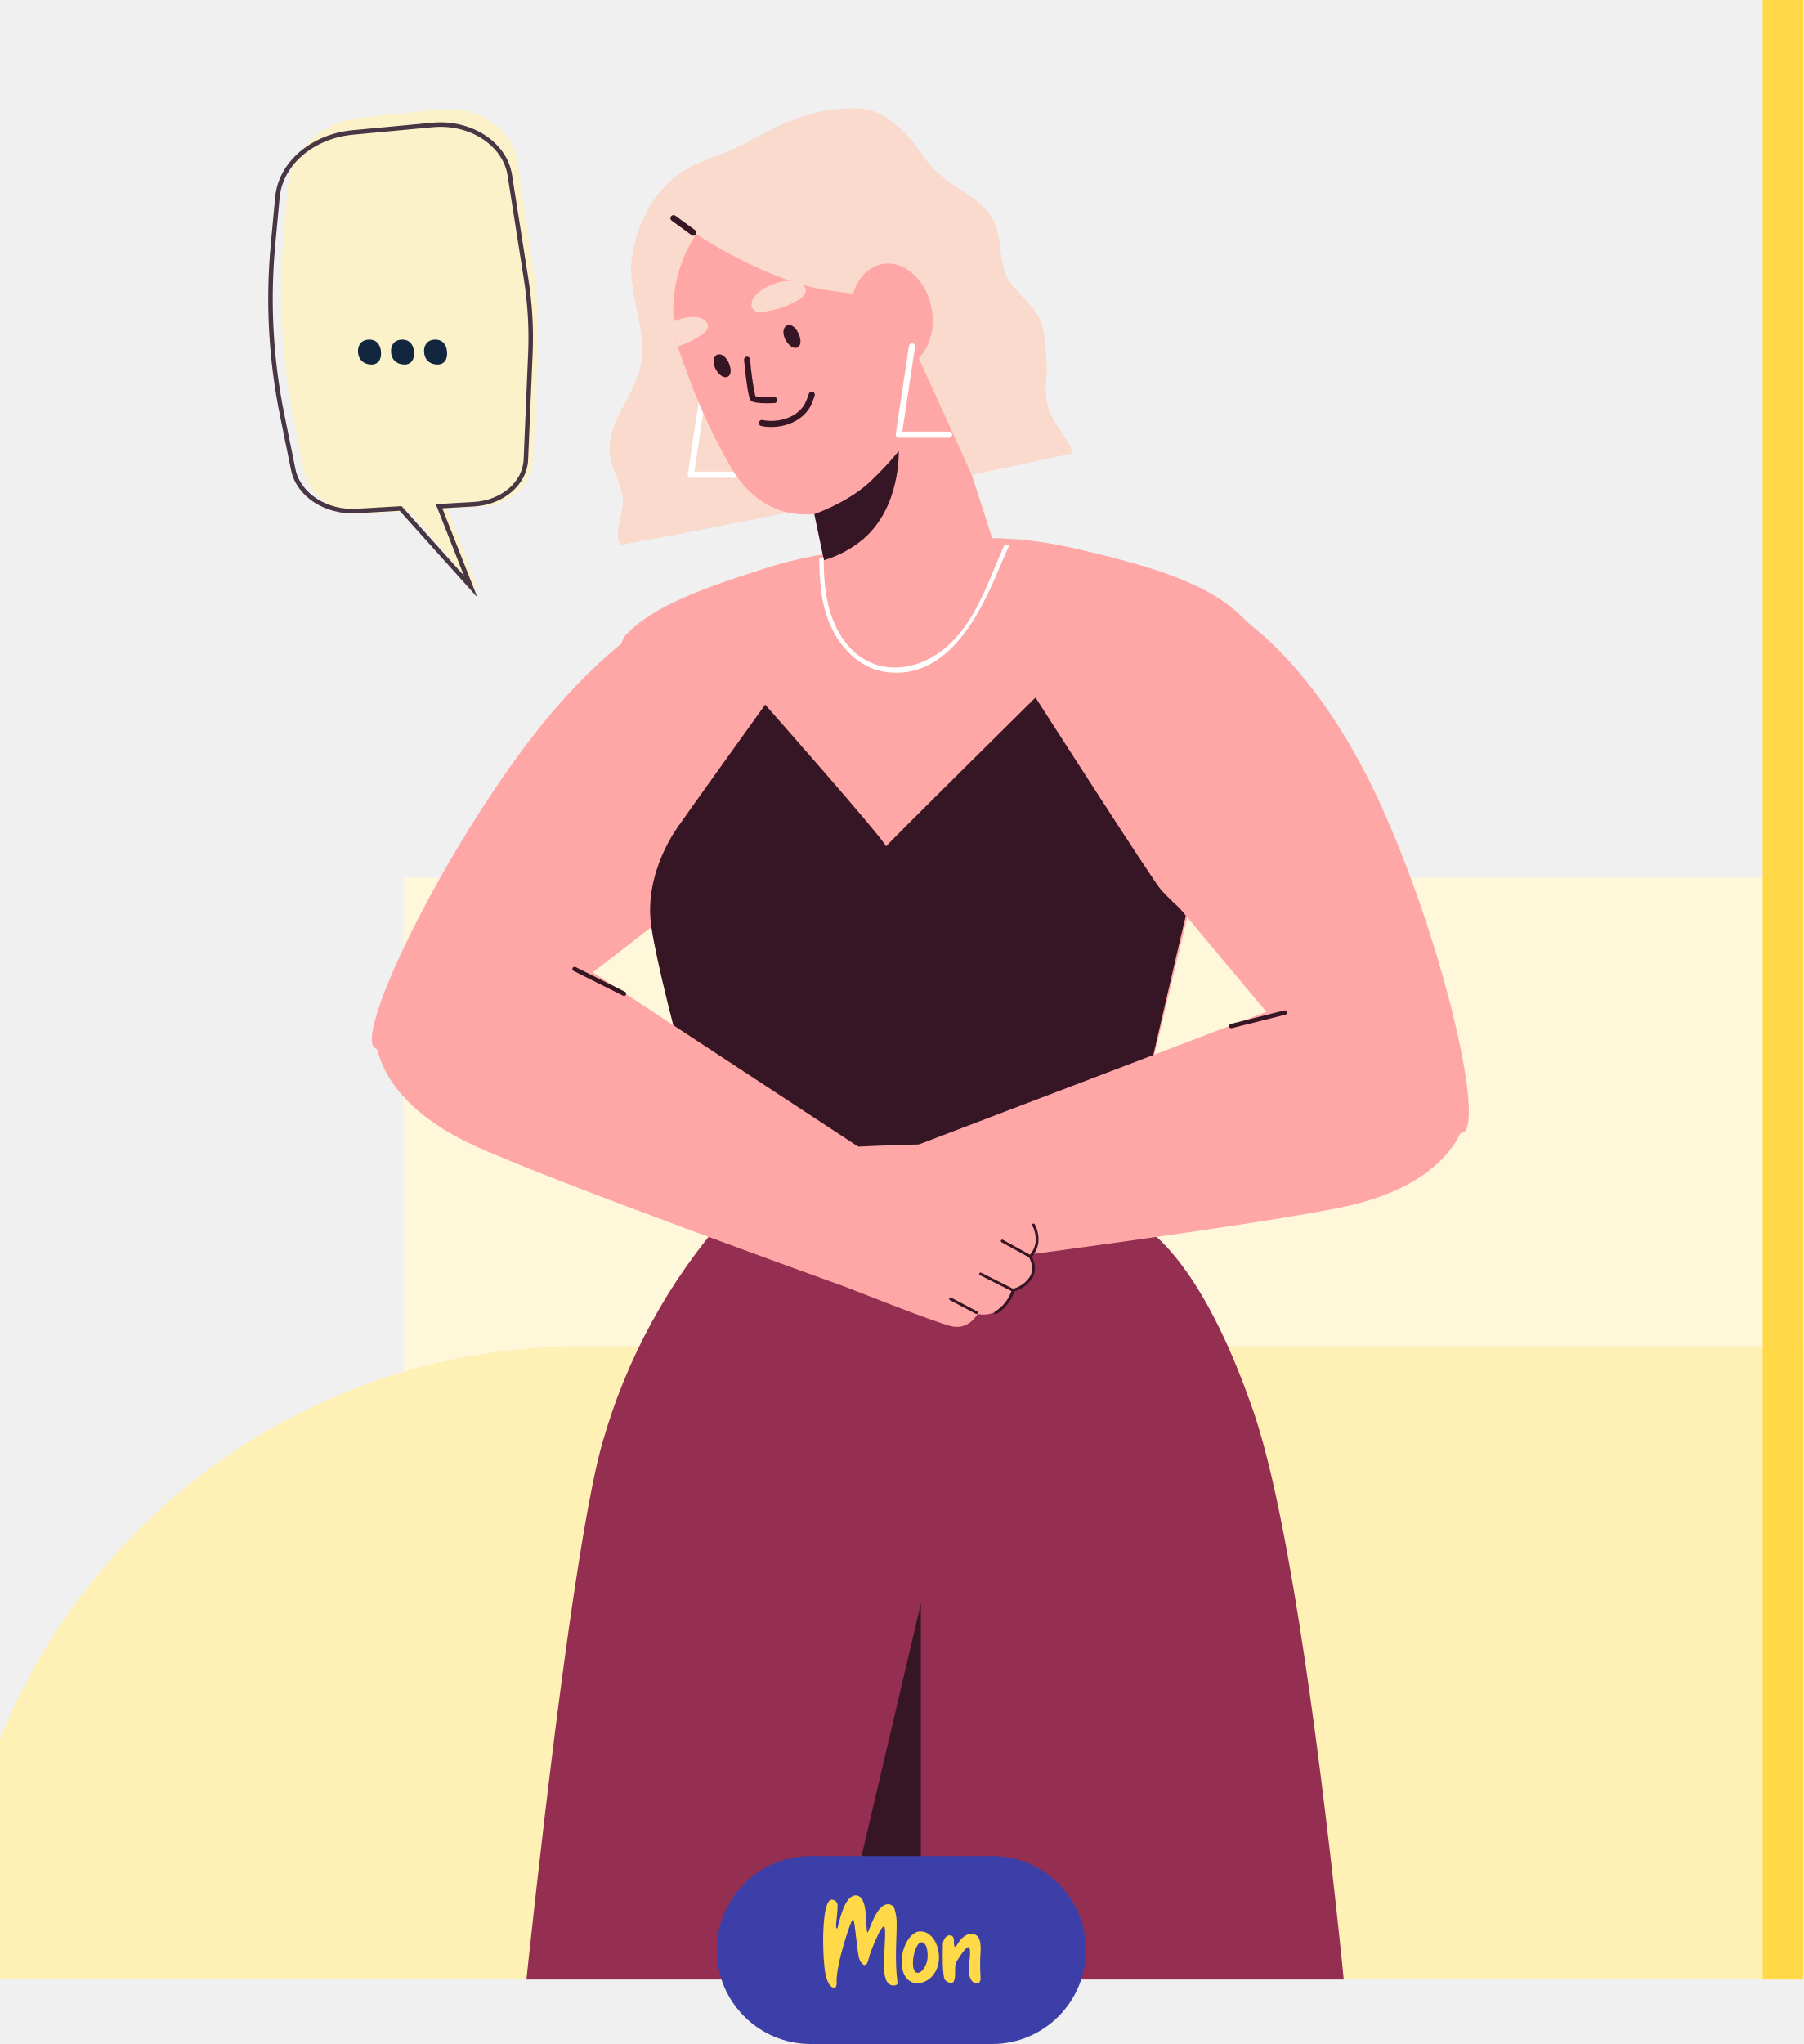
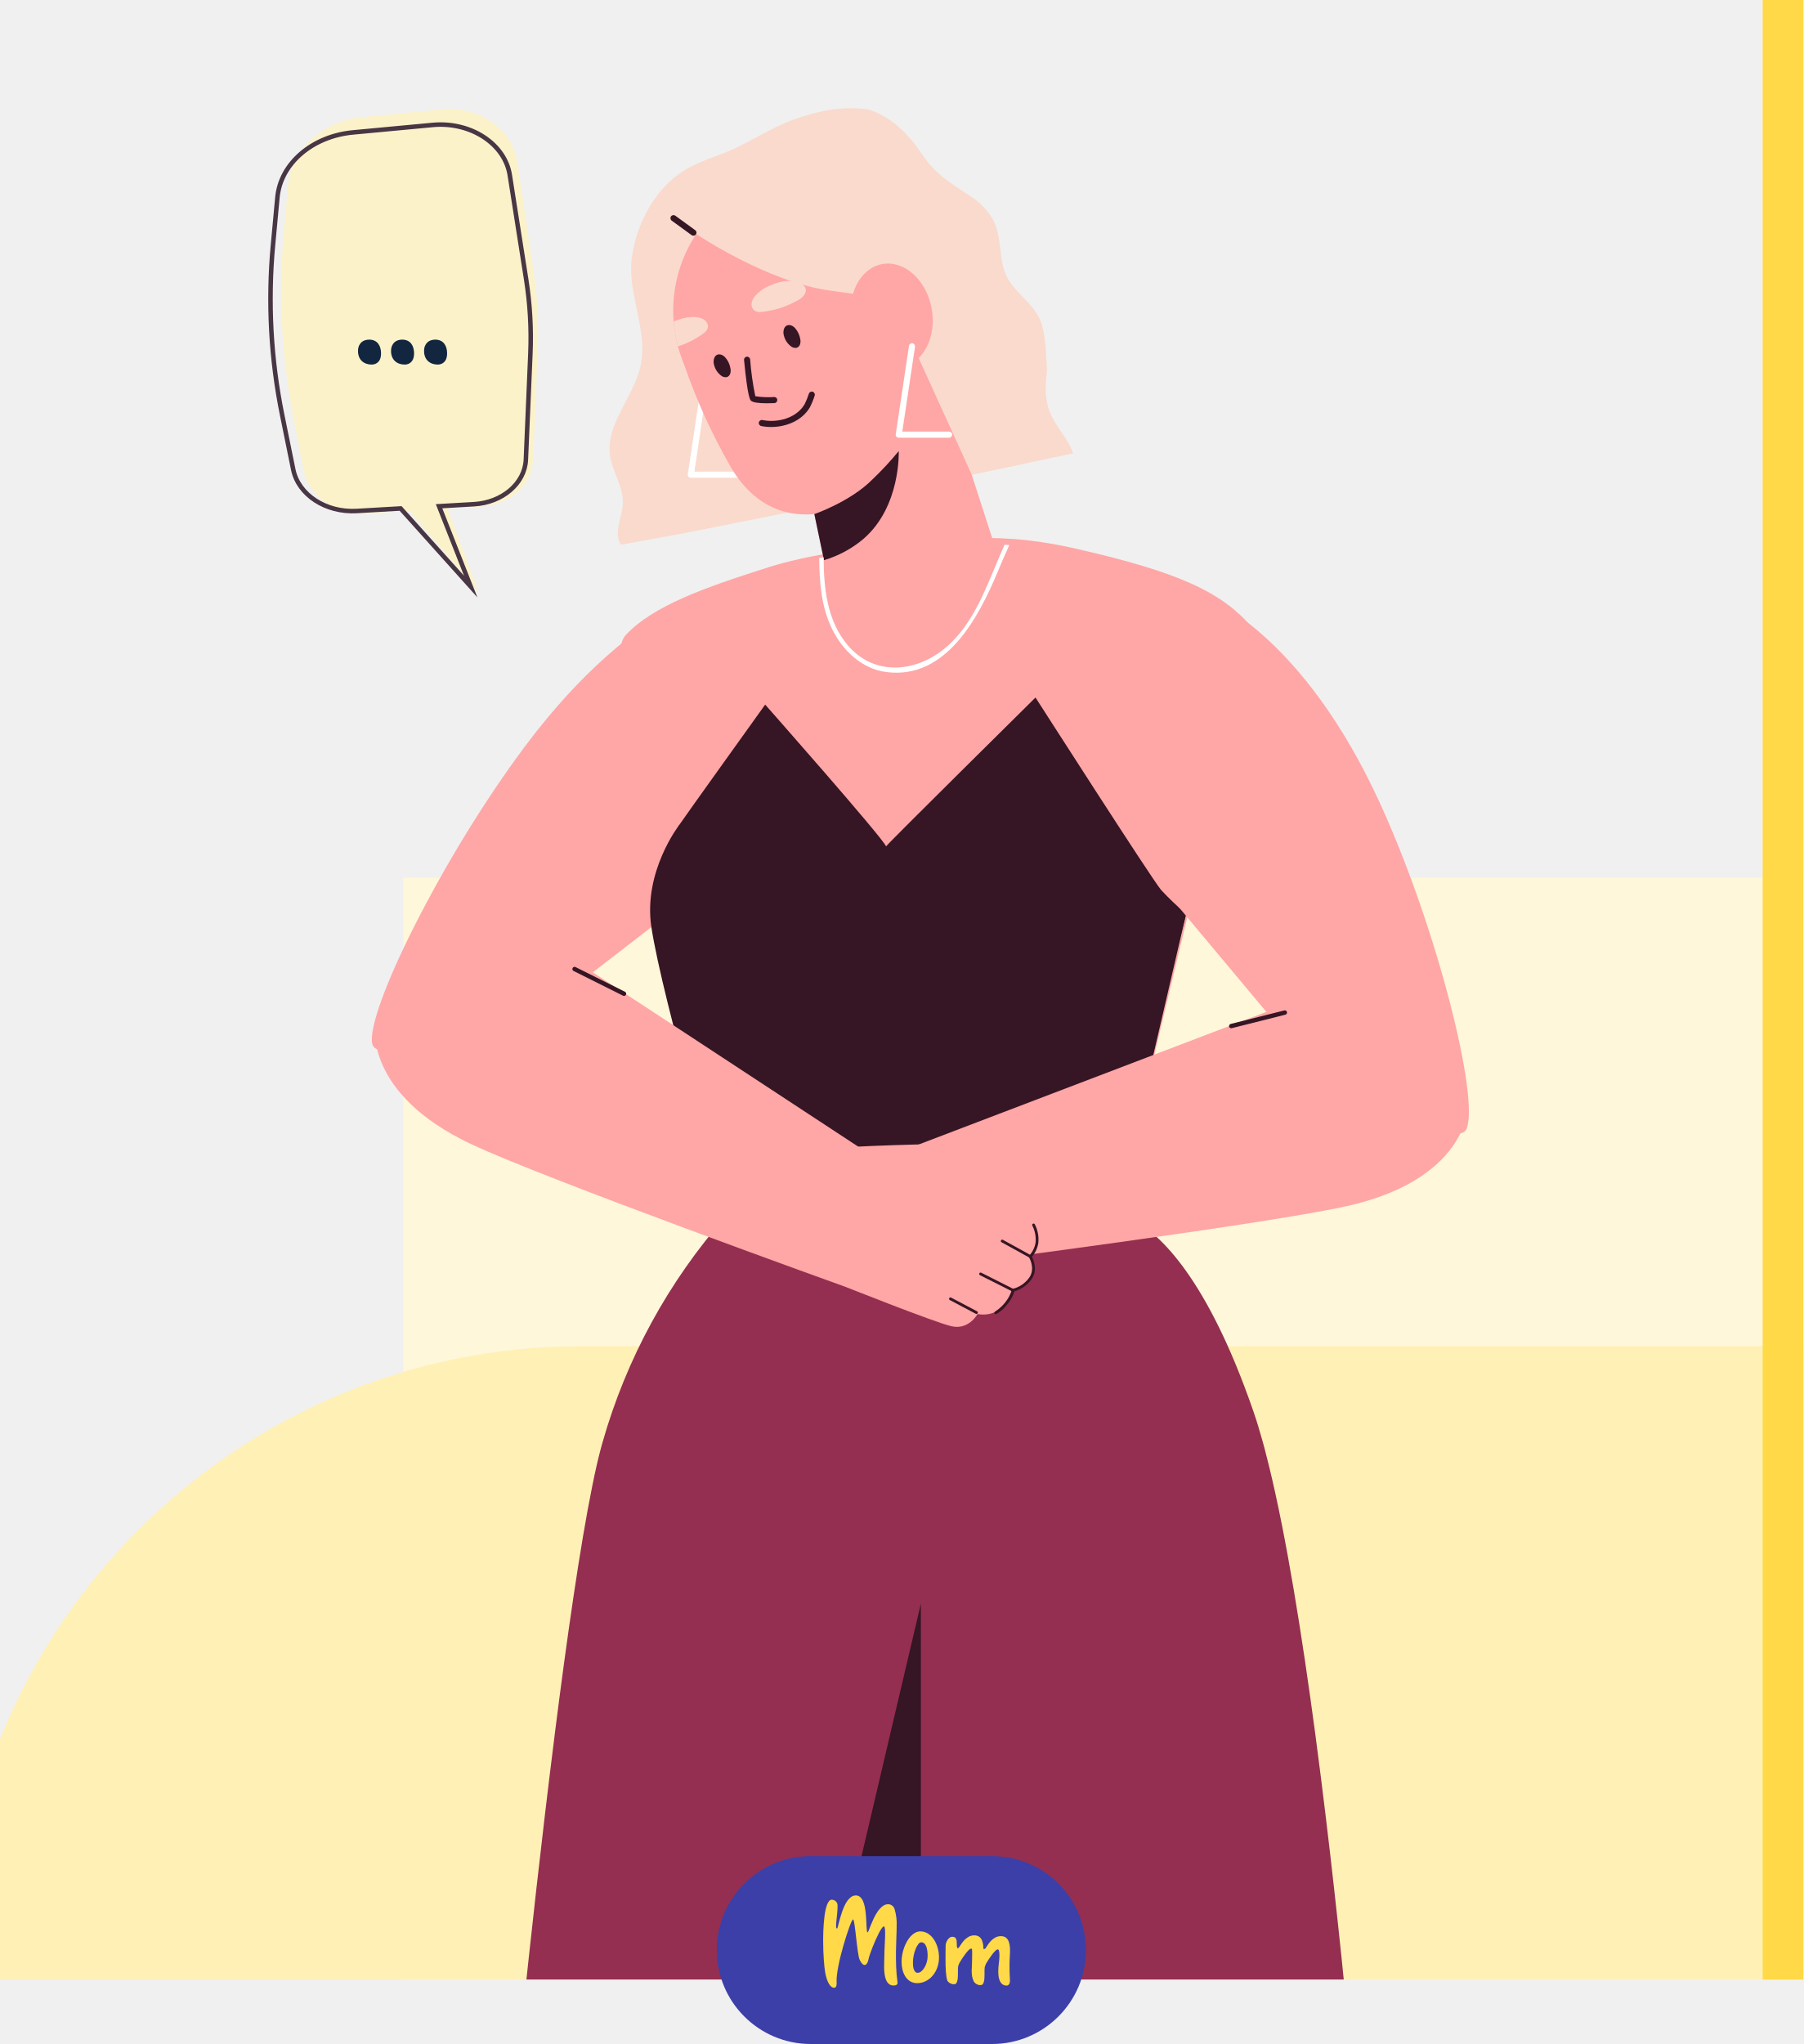
<svg xmlns="http://www.w3.org/2000/svg" width="400" height="453.296" viewBox="0 0 400 453.296">
  <defs>
    <clipPath id="clip-path">
      <rect id="Rectángulo_44958" data-name="Rectángulo 44958" width="400" height="439" transform="translate(-105 -0.421)" fill="#fff" stroke="#707070" stroke-width="1" />
    </clipPath>
    <clipPath id="clip-path-2">
      <rect id="Rectángulo_45066" data-name="Rectángulo 45066" width="243.35" height="423.629" fill="none" />
    </clipPath>
  </defs>
-   <g id="Grupo_174272" data-name="Grupo 174272" transform="translate(-810 -2585)">
+   <g id="_6" data-name="6" transform="translate(-810 -2585)">
    <g id="Grupo_174268" data-name="Grupo 174268" transform="translate(61 80)">
      <g id="Grupo_174267" data-name="Grupo 174267">
        <g id="Enmascarar_grupo_280" data-name="Enmascarar grupo 280" transform="translate(854 2505.421)" clip-path="url(#clip-path)">
          <g id="Grupo_174258" data-name="Grupo 174258" transform="translate(-115 -23.051)">
            <g id="Grupo_174245" data-name="Grupo 174245" transform="translate(0 217.276)">
              <rect id="Rectángulo_44953" data-name="Rectángulo 44953" width="328.839" height="244.274" transform="translate(99.478)" fill="#fff7da" />
              <path id="Trazado_179299" data-name="Trazado 179299" d="M139,0H428.317V140.375H0V139A139,139,0,0,1,139,0Z" transform="translate(0 103.9)" fill="#fff0b5" />
            </g>
          </g>
          <g id="Grupo_174537" data-name="Grupo 174537" transform="translate(-22.516 23.579)">
            <g id="Grupo_174536" data-name="Grupo 174536" clip-path="url(#clip-path-2)">
              <path id="Trazado_180756" data-name="Trazado 180756" d="M81.742,123.5s-22.493,2.977-47.808,36.852C15.512,185-1.342,219.21.085,226.25s43.079-11.317,43.079-11.317l38.1-29.413Z" transform="translate(0 -18.785)" fill="#ffa6a6" />
              <path id="Trazado_180757" data-name="Trazado 180757" d="M191.094,195.171,175.866,258.7l-77.683,4.212L82.142,199.2l-3.186-24.5s-18.815-34.267-12.734-40.777,17.5-10.527,31.474-14.964c.1-.039.233-.079.345-.118,1.131-.352,2.289-.684,3.457-.987.309-.088.627-.166.934-.235.141-.039.281-.078.421-.107,3.27-.811,6.605-1.437,9.791-1.916.308-.048.616-.1.934-.137a157.146,157.146,0,0,1,15.715-1.466.025.025,0,0,0,.018-.01h.01a87.141,87.141,0,0,1,22.935-1.349c.346.02.672.049,1.028.079l.672.059c1.43.137,2.878.322,4.3.527.906.137,1.813.284,2.709.44.309.049.617.108.925.166,1.374.254,2.738.547,4.083.85,23.1,5.248,32.484,9.7,39.164,17.485s-14.042,62.934-14.042,62.934" transform="translate(-9.889 -17.097)" fill="#ffa6a6" />
              <path id="Trazado_180758" data-name="Trazado 180758" d="M159.777,67.182c-1.077-2.878-.921-5.947-.545-9.053-.226-3.324-.233-6.664-1.075-9.864-1.4-5.315-7.013-7.346-8.515-12.6-1.006-3.514-.622-7.366-2.267-10.713a15.648,15.648,0,0,0-5.838-5.9c-3.925-2.585-7.171-4.624-9.824-8.562C128.545,5.8,124.8,1.875,119.486.245c-5.727-.768-11.178.341-16.67,2.347C97.992,4.352,93.7,7.314,88.984,9.349c-3.3,1.423-6.811,2.4-9.9,4.234-6.663,3.961-10.824,11.77-11.923,19.3-1.2,8.2,3.678,16.14,1.881,24.342-1.508,6.885-7.718,12.751-6.761,19.732.507,3.7,3.035,7.032,2.849,10.759-.153,3.1-2.131,6.478-.42,9.072l.216,0c5.115-1,10.267-1.843,15.378-2.849q12.236-2.408,24.458-4.886,30.158-6.119,60.259-12.509a14.712,14.712,0,0,0-1.233-2.589c-1.348-2.26-3.091-4.314-4.013-6.779" transform="translate(-9.459 0)" fill="#fadacd" />
              <path id="Trazado_180759" data-name="Trazado 180759" d="M94.509,92.9H83.334a.677.677,0,0,1-.67-.778L85.6,72.539a.677.677,0,1,1,1.339.2l-2.819,18.8h10.39a.677.677,0,1,1,0,1.355" transform="translate(-12.573 -10.946)" fill="#fff" />
              <path id="Trazado_180760" data-name="Trazado 180760" d="M137.351,60.012a26.458,26.458,0,0,1-1.591,3.072.019.019,0,0,0,0,.027,31.325,31.325,0,0,1-4.6,5.9A30.6,30.6,0,0,1,80.136,56.205l-.013-.014c-.087-.274-.148-.546-.221-.82-.048-.191-.084-.368-.133-.559-.025-.1-.036-.164-.048-.205s-.025-.054-.025-.054a29.57,29.57,0,0,1-.632-3.542c-.043-.381-.086-.761-.116-1.142a30.637,30.637,0,0,1,1.036-10.73,30.3,30.3,0,0,1,7.779-13.318,30.607,30.607,0,0,1,49.59,34.19" transform="translate(-11.994 -2.556)" fill="#ffa6a6" />
              <path id="Trazado_180761" data-name="Trazado 180761" d="M113.511,97.1a25.474,25.474,0,0,0,15.4-10.464,40.781,40.781,0,0,0,4.835-10.085c.32-.957,2.883-7.708,2.163-8.446,1.595-8.18-20.774-18.281-20.774-18.281L87.741,57.4l-7.9,2.173a.157.157,0,0,0,.02.061c.052.172.226.731.492,1.563.265.792.6,1.837,1.023,3.085A130.558,130.558,0,0,0,91.91,87.412c3.773,6.287,9.367,10.425,16.968,10.254a23.876,23.876,0,0,0,4.633-.564" transform="translate(-12.145 -7.579)" fill="#ffa6a6" />
              <path id="Trazado_180762" data-name="Trazado 180762" d="M159.261,118.421l-25.448,11.84s-13.378-6.6-13.408-6.94c-.011-.081-1.335-6.448-2.815-13.483-.715-3.462-1.48-7.088-2.136-10.21-.989-4.771-1.742-8.343-1.742-8.343L141.4,63.151Z" transform="translate(-17.297 -9.606)" fill="#ffa6a6" />
              <path id="Trazado_180763" data-name="Trazado 180763" d="M84.708,28.152s15.717,10.6,29.553,12.519L128.1,42.589l17.711,38.926,11.758-2.464s-5.366-36.173-8.4-42.527S138.519,18.944,130.208,16s-6.2-18.245-18.137-13.5S87.744,13.323,85.079,15.11s-.371,13.041-.371,13.041" transform="translate(-12.745 -0.242)" fill="#fadacd" />
              <path id="Trazado_180764" data-name="Trazado 180764" d="M108.124,59.973a4.232,4.232,0,0,1-.364-.994,2.451,2.451,0,0,1,.044-1.419c.471-1.214,1.724-.99,2.444-.181a4.891,4.891,0,0,1,1.168,2.461,2.411,2.411,0,0,1-.038,1.112,1.213,1.213,0,0,1-.729.8,1.588,1.588,0,0,1-1.43-.425,4.258,4.258,0,0,1-1.1-1.353" transform="translate(-16.379 -8.626)" fill="#361524" />
              <path id="Trazado_180765" data-name="Trazado 180765" d="M89.859,67.64a4.233,4.233,0,0,1-.364-.994,2.45,2.45,0,0,1,.044-1.419c.471-1.214,1.724-.99,2.444-.181a4.9,4.9,0,0,1,1.168,2.461,2.411,2.411,0,0,1-.038,1.112,1.213,1.213,0,0,1-.729.8,1.588,1.588,0,0,1-1.43-.425,4.247,4.247,0,0,1-1.1-1.353" transform="translate(-13.601 -9.793)" fill="#361524" />
              <path id="Trazado_180766" data-name="Trazado 180766" d="M99.981,51.767a2.532,2.532,0,0,0,1.666.27,20.241,20.241,0,0,0,7.738-2.45,3.88,3.88,0,0,0,1.79-1.554c1.132-2.338-2.707-2.964-4.172-2.846a11.036,11.036,0,0,0-3.535.985,8.541,8.541,0,0,0-3.448,2.455,3.124,3.124,0,0,0-.694,1.592,1.806,1.806,0,0,0,.655,1.547" transform="translate(-15.108 -6.872)" fill="#fadacd" />
              <path id="Trazado_180767" data-name="Trazado 180767" d="M86.161,55.606A2.148,2.148,0,0,0,86,55.425a3.247,3.247,0,0,0-1.579-.722,8.609,8.609,0,0,0-4.213.449c-.424.137-.835.288-1.246.466.03.38.073.761.116,1.141a29.571,29.571,0,0,0,.632,3.542s0,.014.025.055.024.109.048.2c.049.191.084.368.133.56a19.453,19.453,0,0,0,5.555-2.8,2.539,2.539,0,0,0,1.067-1.3,1.645,1.645,0,0,0-.38-1.42" transform="translate(-12.012 -8.305)" fill="#fadacd" />
              <path id="Trazado_180768" data-name="Trazado 180768" d="M102.508,75.322c-1.99,0-3.2-.194-3.6-.579-.181-.173-.733-.7-1.532-9.016a.678.678,0,0,1,1.35-.13,62.142,62.142,0,0,0,1.146,8.159,18.75,18.75,0,0,0,4.167.178.657.657,0,0,1,.7.649.677.677,0,0,1-.65.7c-.571.024-1.1.035-1.58.035" transform="translate(-14.811 -9.885)" fill="#361524" />
              <path id="Trazado_180769" data-name="Trazado 180769" d="M126.71,109.108a24.3,24.3,0,0,1-8.808,4.764c-.716-3.463-1.48-7.089-2.136-10.211l.014-.014s8.006-2.754,12.89-7.7a70,70,0,0,0,5.816-6.272s.506,12.225-7.775,19.429" transform="translate(-17.609 -13.641)" fill="#361524" />
              <path id="Trazado_180770" data-name="Trazado 180770" d="M103.973,81.971a11.092,11.092,0,0,1-2.2-.216.677.677,0,1,1,.27-1.327c3.23.657,7.475-.332,9.352-3.5a15.549,15.549,0,0,0,.945-2.337.677.677,0,0,1,1.289.415,17.023,17.023,0,0,1-1.069,2.612c-1.781,3.007-5.334,4.351-8.584,4.351" transform="translate(-15.398 -11.275)" fill="#361524" />
              <path id="Trazado_180771" data-name="Trazado 180771" d="M143.23,50.573c1.165,6.325-1.857,12.183-6.751,13.085s-9.8-3.495-10.97-9.821,1.857-12.183,6.75-13.085,9.806,3.495,10.971,9.82" transform="translate(-19.054 -6.181)" fill="#ffa6a6" />
              <path id="Trazado_180772" data-name="Trazado 180772" d="M83.221,32.53a.676.676,0,0,1-.4-.13L78.4,29.183a.677.677,0,1,1,.8-1.095L83.618,31.3a.677.677,0,0,1-.4,1.225" transform="translate(-11.884 -4.253)" fill="#361524" />
              <path id="Trazado_180773" data-name="Trazado 180773" d="M159.21,114.248q-1.338,2.951-2.588,5.95c-4.225,10.109-11.446,23.928-24.685,22.213-5.494-.717-9.759-4.826-12.094-9.663-2.345-4.865-2.772-10.292-2.791-15.642.329-.048.649-.1.969-.136.038,6.939.766,14.159,5.446,19.6,5.525,6.4,14.062,6.056,20.556,1.269,6.687-4.942,9.663-13.18,12.783-20.555.437-1.047.892-2.084,1.347-3.111.349.02.7.048,1.056.077" transform="translate(-17.805 -17.367)" fill="#fff" />
              <path id="Trazado_180774" data-name="Trazado 180774" d="M186.8,196.8c-1.925-2.216-27.85-42.667-27.85-42.667s-32.379,32-33.151,33.013c-.638-1.812-26.815-31.439-26.815-31.439S80.238,181.838,79.9,182.431c-.8,1.393-2.964,9.628-2.745,11.226.362,2.647.454-.331.816,2.316l1.384,10.116,16.636,63.173,80.581-4.178L192.358,202.1a62.582,62.582,0,0,1-5.56-5.3" transform="translate(-11.734 -23.445)" fill="#361524" />
              <path id="Trazado_180775" data-name="Trazado 180775" d="M79.239,187.508s-8,10.287-6.164,22.565c2.445,16.309,16.6,64.105,16.6,64.105l45.851,1.3,40.692-1.7,15.484-66.6-51.456,10.319Z" transform="translate(-11.074 -28.522)" fill="#361524" />
              <path id="Trazado_180776" data-name="Trazado 180776" d="M222.445,467.629c-1.548-15.877-3.99-39.043-7.079-62.277-.038-.32-.087-.639-.125-.969-2.9-21.68-6.357-43.33-10.186-59.04q-.479-1.978-.969-3.828c-.059-.223-.116-.446-.175-.659-.087-.33-.175-.649-.262-.969-.7-2.53-1.4-4.846-2.122-6.92-10.225-29.578-20.72-39.144-26.312-42.235-.339-.194-.668-.359-.969-.5a8.946,8.946,0,0,0-3.12-.969l-25.75.116-.969.009-28.871.126-.969.009-28.871.126-.969.009H84.58a129.551,129.551,0,0,0-27.427,50.231c-.1.32-.184.649-.271.969-.077.281-.145.552-.223.833-.261,1.007-.532,2.1-.8,3.275q-.479,2.107-.969,4.535c-2.723,13.414-5.641,33.824-8.306,54.883-.039.32-.077.64-.116.969-2.873,22.789-5.429,46.2-7.109,62.277Z" transform="translate(-5.986 -44)" fill="#942f51" />
              <path id="Trazado_180777" data-name="Trazado 180777" d="M139.4,270.967s-24.323.5-27.191,1.625-5.736,1.587-6.768,5.352a5.036,5.036,0,0,0,.894,4.639c-.142-.159-1.148,1.228-1.216,1.368-1.2,2.468.694,6.062,3.4,6.556-.248-.046.084,2.07.137,2.241a6.5,6.5,0,0,0,6.06,4.53s1.128,3.961,5.1,3.893,24.506-3.431,24.506-3.431Z" transform="translate(-15.934 -41.218)" fill="#ffa6a6" />
              <path id="Trazado_180778" data-name="Trazado 180778" d="M139.774,265.626l85.605-32.646,37.059,24.867s-.815,15.095-26.2,20.95c-17.429,4.021-88.407,13.163-88.407,13.163l-19.976-15.8Z" transform="translate(-19.449 -35.439)" fill="#ffa6a6" />
              <path id="Trazado_180779" data-name="Trazado 180779" d="M106.467,284.173a.307.307,0,0,1-.087-.6l6.607-1.947a.308.308,0,1,1,.175.59l-6.607,1.946a.315.315,0,0,1-.087.013" transform="translate(-16.148 -42.837)" fill="#361524" />
              <path id="Trazado_180780" data-name="Trazado 180780" d="M108.929,293.8a.307.307,0,0,1-.076-.6l7.631-1.952a.307.307,0,1,1,.153.6l-7.631,1.952a.3.3,0,0,1-.076.009" transform="translate(-16.523 -44.3)" fill="#361524" />
              <path id="Trazado_180781" data-name="Trazado 180781" d="M116.811,301.635a.307.307,0,0,1-.081-.6l6.3-1.741a.307.307,0,1,1,.164.592l-6.3,1.742a.3.3,0,0,1-.081.011" transform="translate(-17.722 -45.524)" fill="#361524" />
              <path id="Trazado_180782" data-name="Trazado 180782" d="M216.042,127.936s21.328,7.74,38.773,46.264c12.695,28.034,21.8,65.068,18.9,71.636s-39.641-20.309-39.641-20.309l-30.889-36.914Z" transform="translate(-30.907 -19.461)" fill="#ffa6a6" />
              <path id="Trazado_180783" data-name="Trazado 180783" d="M224.747,239.927a.485.485,0,0,1-.119-.955l11.872-2.989a.485.485,0,1,1,.237.94l-11.872,2.989a.509.509,0,0,1-.118.014" transform="translate(-34.113 -35.894)" fill="#361524" />
              <path id="Trazado_180784" data-name="Trazado 180784" d="M148.9,82.426H137.729a.677.677,0,0,1-.67-.778l2.935-19.58a.677.677,0,1,1,1.339.2l-2.819,18.8H148.9a.677.677,0,1,1,0,1.355" transform="translate(-20.847 -9.354)" fill="#fff" />
              <path id="Trazado_180785" data-name="Trazado 180785" d="M110.771,297.186a.3.3,0,0,1-.17-.053,7.376,7.376,0,0,1-1.818-2.431,8.085,8.085,0,0,1-1.042-3.374,6.986,6.986,0,0,1-3.111-3.408,4.879,4.879,0,0,1,.961-4.9,6.213,6.213,0,0,1-.72-3.293,7.382,7.382,0,0,1,1.653-3.872.308.308,0,1,1,.467.4,6.862,6.862,0,0,0-1.507,3.507,5.522,5.522,0,0,0,.739,3.119.309.309,0,0,1-.031.382c-.02.022-1.984,2.16-1,4.415a6.322,6.322,0,0,0,2.968,3.174.3.3,0,0,1,.188.287,9.038,9.038,0,0,0,2.6,5.489.308.308,0,0,1-.176.56" transform="translate(-15.865 -41.944)" fill="#361524" />
              <path id="Trazado_180786" data-name="Trazado 180786" d="M139.76,483.12V391.1l-21.628,92.02Z" transform="translate(-17.969 -59.491)" fill="#361524" />
              <path id="Trazado_180787" data-name="Trazado 180787" d="M134.816,278.814s23.648,5.713,26.206,7.43,5.261,2.783,5.46,6.681a5.036,5.036,0,0,1-1.87,4.339c.173-.125.858,1.446.894,1.6.641,2.668-1.98,5.771-4.731,5.672.252.009-.527,2-.616,2.159a6.5,6.5,0,0,1-6.892,3.123s-1.952,3.626-5.813,2.706-23.2-8.617-23.2-8.617Z" transform="translate(-18.901 -42.411)" fill="#ffa6a6" />
              <path id="Trazado_180788" data-name="Trazado 180788" d="M119.008,271.094l-76.59-50.278L.88,237.139s-2.448,14.918,21.084,26.09c16.158,7.672,83.513,31.853,83.513,31.853l22.9-11.134Z" transform="translate(-0.123 -33.589)" fill="#ffa6a6" />
              <path id="Trazado_180789" data-name="Trazado 180789" d="M170.825,299.855a.307.307,0,0,0,.215-.569l-6.034-3.321a.307.307,0,0,0-.3.538l6.034,3.32a.288.288,0,0,0,.082.031" transform="translate(-25.03 -45.014)" fill="#361524" />
              <path id="Trazado_180790" data-name="Trazado 180790" d="M166.174,308.687a.307.307,0,0,0,.2-.574l-7.033-3.546a.307.307,0,1,0-.276.549l7.033,3.546a.291.291,0,0,0,.072.025" transform="translate(-24.171 -46.323)" fill="#361524" />
              <path id="Trazado_180791" data-name="Trazado 180791" d="M157.025,314.7a.308.308,0,0,0,.209-.572l-5.779-3.053a.307.307,0,0,0-.286.543l5.778,3.055a.309.309,0,0,0,.077.028" transform="translate(-22.97 -47.313)" fill="#361524" />
              <path id="Trazado_180792" data-name="Trazado 180792" d="M63.824,231.017a.485.485,0,0,0,.32-.907l-10.952-5.47a.485.485,0,1,0-.433.867l10.952,5.471a.523.523,0,0,0,.113.039" transform="translate(-7.985 -34.163)" fill="#361524" />
              <path id="Trazado_180793" data-name="Trazado 180793" d="M163.1,311.811a.3.3,0,0,0,.177-.014,7.421,7.421,0,0,0,2.3-1.984,8.1,8.1,0,0,0,1.742-3.071,6.98,6.98,0,0,0,3.771-2.66c1.442-1.987.469-4.3.114-5a6.207,6.207,0,0,0,1.41-3.061,7.367,7.367,0,0,0-.783-4.137.307.307,0,1,0-.542.29,6.861,6.861,0,0,1,.718,3.749,5.534,5.534,0,0,1-1.391,2.888.31.31,0,0,0-.053.38c.015.025,1.474,2.535.029,4.526a6.318,6.318,0,0,1-3.581,2.462.307.307,0,0,0-.246.241,9.033,9.033,0,0,1-3.716,4.8.308.308,0,0,0,.052.585" transform="translate(-24.773 -44.375)" fill="#361524" />
            </g>
          </g>
        </g>
        <g id="Grupo_174229" data-name="Grupo 174229" transform="translate(869.911 2916.493)">
          <rect id="Rectángulo_44603" data-name="Rectángulo 44603" width="81.886" height="41.673" rx="20.836" transform="translate(38.089 0.13)" fill="#3c3fa7" />
-           <path id="Trazado_179940" data-name="Trazado 179940" d="M-16.986-2.374q-.076-.444-.146-1.143T-17.266-5.1q-.063-.889-.1-1.93t-.038-2.184q0-.33.006-.9t.032-1.27q.025-.7.083-1.492t.146-1.562q.089-.774.235-1.479a8.957,8.957,0,0,1,.343-1.244,2.841,2.841,0,0,1,.463-.857.783.783,0,0,1,.609-.317,1.382,1.382,0,0,1,.362.063,1.3,1.3,0,0,1,.425.216,1.322,1.322,0,0,1,.349.406,1.258,1.258,0,0,1,.146.635,17.7,17.7,0,0,1-.1,1.847q-.1.908-.171,1.625a9.043,9.043,0,0,0-.063,1.162q.013.444.229.444.051,0,.14-.317t.216-.832q.127-.514.311-1.174t.425-1.346q.241-.686.54-1.346A6.379,6.379,0,0,1-12-18.123a3.686,3.686,0,0,1,.832-.832,1.692,1.692,0,0,1,1-.317,1.4,1.4,0,0,1,.965.349A2.63,2.63,0,0,1-8.557-18a6.078,6.078,0,0,1,.394,1.314q.14.736.216,1.5t.108,1.5q.032.736.057,1.314t.076.927q.051.349.178.349.076,0,.248-.463t.451-1.155q.279-.692.66-1.5a10.321,10.321,0,0,1,.863-1.5A5.406,5.406,0,0,1-4.24-16.866a1.984,1.984,0,0,1,1.257-.463,1.511,1.511,0,0,1,1.441,1.162A10.874,10.874,0,0,1-1.1-12.581q0,1.117-.063,2.564t-.089,3.085q-.025,1.638.038,3.409A35.006,35.006,0,0,0-.914,0,.6.6,0,0,1-.952.336a.536.536,0,0,1-.184.216.75.75,0,0,1-.286.114A1.812,1.812,0,0,1-1.765.7,1.561,1.561,0,0,1-2.831.343a2.38,2.38,0,0,1-.635-.927A5.168,5.168,0,0,1-3.783-1.86a13.185,13.185,0,0,1-.1-1.416q-.013-.711.019-1.346t.032-1.054q0-.7.032-1.466t.07-1.517q.038-.749.063-1.428t.006-1.193a5.122,5.122,0,0,0-.083-.819q-.063-.3-.216-.3-.178,0-.482.444A10.042,10.042,0,0,0-5.1-10.823q-.349.692-.724,1.536t-.686,1.65q-.311.806-.54,1.479a7.724,7.724,0,0,0-.292,1.028,2.5,2.5,0,0,1-.07.311,2.314,2.314,0,0,1-.165.425,1.636,1.636,0,0,1-.26.381.483.483,0,0,1-.368.165.61.61,0,0,1-.394-.159,2.033,2.033,0,0,1-.343-.368,2.867,2.867,0,0,1-.248-.4l-.121-.241a3.77,3.77,0,0,1-.216-.768q-.1-.514-.2-1.193t-.19-1.46q-.1-.781-.184-1.555l-.171-1.492q-.083-.717-.165-1.263t-.165-.876q-.083-.33-.171-.33t-.317.451q-.216.451-.5,1.225t-.616,1.8q-.33,1.022-.66,2.152t-.628,2.317q-.3,1.187-.514,2.279T-14.339-1.7a8.75,8.75,0,0,0-.083,1.587q.013.152.013.381A1.853,1.853,0,0,1-14.46.7a.871.871,0,0,1-.171.355.427.427,0,0,1-.349.146.987.987,0,0,1-.6-.229,2.327,2.327,0,0,1-.565-.686,5.769,5.769,0,0,1-.482-1.124A10.31,10.31,0,0,1-16.986-2.374ZM4.126-11.3a3.122,3.122,0,0,1,1.746.5,4.523,4.523,0,0,1,1.308,1.32A6.487,6.487,0,0,1,8-7.63,7.791,7.791,0,0,1,8.29-5.535,6.445,6.445,0,0,1,7.884-3.2,5.841,5.841,0,0,1,6.811-1.4,4.793,4.793,0,0,1,5.275-.235,4.119,4.119,0,0,1,3.491.178,2.938,2.938,0,0,1,1.854-.26,3.442,3.442,0,0,1,.768-1.384a5.015,5.015,0,0,1-.6-1.53A7.763,7.763,0,0,1-.013-4.57,8.687,8.687,0,0,1,.133-6.132,9.727,9.727,0,0,1,.546-7.674a9,9,0,0,1,.641-1.4,6.048,6.048,0,0,1,.838-1.155,3.876,3.876,0,0,1,1-.781A2.31,2.31,0,0,1,4.126-11.3Zm.216,2.412a.87.87,0,0,0-.628.4,4.242,4.242,0,0,0-.59,1.041A8.23,8.23,0,0,0,2.685-6,7.763,7.763,0,0,0,2.514-4.38q0,.127.013.5a3.8,3.8,0,0,0,.108.762,1.949,1.949,0,0,0,.317.7.732.732,0,0,0,.628.3,1.241,1.241,0,0,0,.8-.33,3.314,3.314,0,0,0,.7-.851,4.984,4.984,0,0,0,.5-1.181,4.744,4.744,0,0,0,.19-1.32q0-.216-.013-.533A6.2,6.2,0,0,0,5.7-7a5.4,5.4,0,0,0-.146-.679A2.634,2.634,0,0,0,5.3-8.284a1.361,1.361,0,0,0-.394-.438A.957.957,0,0,0,4.342-8.887Zm4.8.419a2.051,2.051,0,0,1,.1-.578,2.651,2.651,0,0,1,.292-.641,1.974,1.974,0,0,1,.47-.521,1.011,1.011,0,0,1,.635-.216,1,1,0,0,1,.527.121.757.757,0,0,1,.3.349,1.7,1.7,0,0,1,.127.559q.025.33.025.736,0,.774.241.774.127,0,.254-.19l.533-.8a5.922,5.922,0,0,1,.711-.87,4.067,4.067,0,0,1,.933-.7A2.46,2.46,0,0,1,15.5-10.74a1.808,1.808,0,0,1,1.1.311,1.938,1.938,0,0,1,.641.889,4.706,4.706,0,0,1,.273,1.39,13.044,13.044,0,0,1-.025,1.8q-.063.851-.076,2.171t.1,3.25a1.539,1.539,0,0,1-.019.362A1.214,1.214,0,0,1,17.38-.2.973.973,0,0,1,17.151.1.524.524,0,0,1,16.8.216a1.445,1.445,0,0,1-1.047-.362,2.272,2.272,0,0,1-.559-.863,3.93,3.93,0,0,1-.229-1.028q-.044-.527-.044-.844,0-.559.044-1t.089-.863q.044-.419.089-.832a8.387,8.387,0,0,0,.044-.9,5.836,5.836,0,0,0-.032-.679,1.734,1.734,0,0,0-.089-.406.438.438,0,0,0-.127-.2.229.229,0,0,0-.133-.051.864.864,0,0,0-.5.292,6.541,6.541,0,0,0-.667.749q-.355.457-.724,1.009T12.238-4.7a2.94,2.94,0,0,0-.222.508q-.083.254-.108.368a4.181,4.181,0,0,0-.038.628v.819q0,.432-.019.87a4.357,4.357,0,0,1-.1.793,1.7,1.7,0,0,1-.235.578.493.493,0,0,1-.432.222h-.254a1.175,1.175,0,0,1-.381-.07,1.957,1.957,0,0,1-.381-.178,1.872,1.872,0,0,1-.324-.248.927.927,0,0,1-.209-.279,3.749,3.749,0,0,1-.209-.844q-.083-.54-.133-1.212T9.128-4.164q-.013-.749-.013-1.46,0-.889.013-1.644T9.141-8.468Z" transform="translate(79.089 28.13)" fill="#ffd947" />
+           <path id="Trazado_179940" data-name="Trazado 179940" d="M-16.986-2.374q-.076-.444-.146-1.143T-17.266-5.1q-.063-.889-.1-1.93t-.038-2.184q0-.33.006-.9t.032-1.27q.025-.7.083-1.492t.146-1.562q.089-.774.235-1.479a8.957,8.957,0,0,1,.343-1.244,2.841,2.841,0,0,1,.463-.857.783.783,0,0,1,.609-.317,1.382,1.382,0,0,1,.362.063,1.3,1.3,0,0,1,.425.216,1.322,1.322,0,0,1,.349.406,1.258,1.258,0,0,1,.146.635,17.7,17.7,0,0,1-.1,1.847q-.1.908-.171,1.625a9.043,9.043,0,0,0-.063,1.162q.013.444.229.444.051,0,.14-.317t.216-.832q.127-.514.311-1.174t.425-1.346q.241-.686.54-1.346A6.379,6.379,0,0,1-12-18.123a3.686,3.686,0,0,1,.832-.832,1.692,1.692,0,0,1,1-.317,1.4,1.4,0,0,1,.965.349A2.63,2.63,0,0,1-8.557-18a6.078,6.078,0,0,1,.394,1.314q.14.736.216,1.5t.108,1.5q.032.736.057,1.314t.076.927q.051.349.178.349.076,0,.248-.463t.451-1.155q.279-.692.66-1.5a10.321,10.321,0,0,1,.863-1.5A5.406,5.406,0,0,1-4.24-16.866a1.984,1.984,0,0,1,1.257-.463,1.511,1.511,0,0,1,1.441,1.162A10.874,10.874,0,0,1-1.1-12.581q0,1.117-.063,2.564t-.089,3.085q-.025,1.638.038,3.409A35.006,35.006,0,0,0-.914,0,.6.6,0,0,1-.952.336a.536.536,0,0,1-.184.216.75.75,0,0,1-.286.114A1.812,1.812,0,0,1-1.765.7,1.561,1.561,0,0,1-2.831.343a2.38,2.38,0,0,1-.635-.927A5.168,5.168,0,0,1-3.783-1.86a13.185,13.185,0,0,1-.1-1.416q-.013-.711.019-1.346t.032-1.054q0-.7.032-1.466t.07-1.517q.038-.749.063-1.428t.006-1.193a5.122,5.122,0,0,0-.083-.819q-.063-.3-.216-.3-.178,0-.482.444A10.042,10.042,0,0,0-5.1-10.823q-.349.692-.724,1.536t-.686,1.65q-.311.806-.54,1.479a7.724,7.724,0,0,0-.292,1.028,2.5,2.5,0,0,1-.07.311,2.314,2.314,0,0,1-.165.425,1.636,1.636,0,0,1-.26.381.483.483,0,0,1-.368.165.61.61,0,0,1-.394-.159,2.033,2.033,0,0,1-.343-.368,2.867,2.867,0,0,1-.248-.4l-.121-.241a3.77,3.77,0,0,1-.216-.768q-.1-.514-.2-1.193t-.19-1.46q-.1-.781-.184-1.555l-.171-1.492q-.083-.717-.165-1.263t-.165-.876q-.083-.33-.171-.33t-.317.451q-.216.451-.5,1.225t-.616,1.8q-.33,1.022-.66,2.152t-.628,2.317q-.3,1.187-.514,2.279T-14.339-1.7a8.75,8.75,0,0,0-.083,1.587q.013.152.013.381A1.853,1.853,0,0,1-14.46.7a.871.871,0,0,1-.171.355.427.427,0,0,1-.349.146.987.987,0,0,1-.6-.229,2.327,2.327,0,0,1-.565-.686,5.769,5.769,0,0,1-.482-1.124A10.31,10.31,0,0,1-16.986-2.374ZM4.126-11.3a3.122,3.122,0,0,1,1.746.5,4.523,4.523,0,0,1,1.308,1.32A6.487,6.487,0,0,1,8-7.63,7.791,7.791,0,0,1,8.29-5.535,6.445,6.445,0,0,1,7.884-3.2,5.841,5.841,0,0,1,6.811-1.4,4.793,4.793,0,0,1,5.275-.235,4.119,4.119,0,0,1,3.491.178,2.938,2.938,0,0,1,1.854-.26,3.442,3.442,0,0,1,.768-1.384a5.015,5.015,0,0,1-.6-1.53A7.763,7.763,0,0,1-.013-4.57,8.687,8.687,0,0,1,.133-6.132,9.727,9.727,0,0,1,.546-7.674a9,9,0,0,1,.641-1.4,6.048,6.048,0,0,1,.838-1.155,3.876,3.876,0,0,1,1-.781A2.31,2.31,0,0,1,4.126-11.3Zm.216,2.412a.87.87,0,0,0-.628.4,4.242,4.242,0,0,0-.59,1.041A8.23,8.23,0,0,0,2.685-6,7.763,7.763,0,0,0,2.514-4.38q0,.127.013.5a3.8,3.8,0,0,0,.108.762,1.949,1.949,0,0,0,.317.7.732.732,0,0,0,.628.3,1.241,1.241,0,0,0,.8-.33,3.314,3.314,0,0,0,.7-.851,4.984,4.984,0,0,0,.5-1.181,4.744,4.744,0,0,0,.19-1.32q0-.216-.013-.533A6.2,6.2,0,0,0,5.7-7a5.4,5.4,0,0,0-.146-.679A2.634,2.634,0,0,0,5.3-8.284a1.361,1.361,0,0,0-.394-.438A.957.957,0,0,0,4.342-8.887Zm5.42.738a2.051,2.051,0,0,1,.1-.578,2.651,2.651,0,0,1,.292-.641,1.974,1.974,0,0,1,.47-.521,1.011,1.011,0,0,1,.635-.216,1,1,0,0,1,.527.121.757.757,0,0,1,.3.349,1.7,1.7,0,0,1,.127.559q.025.33.025.736,0,.774.241.774.127,0,.254-.19l.533-.8a5.922,5.922,0,0,1,.711-.87,4.067,4.067,0,0,1,.933-.7,2.46,2.46,0,0,1,1.212-.292,1.808,1.808,0,0,1,1.1.311,1.938,1.938,0,0,1,.641.889,4.706,4.706,0,0,1,.273,1.39,13.044,13.044,0,0,1-.025,1.8q-.063.851-.076,2.171t.1,3.25a1.539,1.539,0,0,1-.019.362A1.214,1.214,0,0,1,18,.123a.973.973,0,0,1-.229.292.524.524,0,0,1-.355.121A1.445,1.445,0,0,1,16.37.173a2.272,2.272,0,0,1-.559-.863,3.93,3.93,0,0,1-.229-1.028q-.044-.527-.044-.844,0-.559.044-1t.089-.863q.044-.419.089-.832a8.387,8.387,0,0,0,.044-.9,5.836,5.836,0,0,0-.032-.679,1.735,1.735,0,0,0-.089-.406.438.438,0,0,0-.127-.2.229.229,0,0,0-.133-.051.864.864,0,0,0-.5.292,6.541,6.541,0,0,0-.667.749q-.355.457-.724,1.009t-.673,1.06a2.94,2.94,0,0,0-.222.508q-.083.254-.108.368a4.181,4.181,0,0,0-.038.628v.819q0,.432-.019.87a4.357,4.357,0,0,1-.1.793,1.7,1.7,0,0,1-.235.578A.493.493,0,0,1,11.7.408H11.45a1.175,1.175,0,0,1-.381-.07,1.957,1.957,0,0,1-.381-.178,1.872,1.872,0,0,1-.324-.248.927.927,0,0,1-.209-.279,3.749,3.749,0,0,1-.209-.844q-.083-.54-.133-1.212T9.749-3.845q-.013-.749-.013-1.46,0-.889.013-1.644T9.762-8.148Z" transform="translate(79.089 28.13)" fill="#ffd947" />
+           <path id="Trazado_180870" data-name="Trazado 180870" d="M-23.34-7.972a2.051,2.051,0,0,1,.1-.578,2.651,2.651,0,0,1,.292-.641,1.974,1.974,0,0,1,.47-.521c.186-.144.017-.006.254-.006A1,1,0,0,1-21.7-9.6a.757.757,0,0,1,.3.349,1.7,1.7,0,0,1,.127.559q.025.33.025.736a.559.559,0,0,0,.622.565q.127,0,.254-.19l.533-.8a5.922,5.922,0,0,1,.711-.87,4.067,4.067,0,0,1,.933-.7,2.46,2.46,0,0,1,1.212-.292,1.808,1.808,0,0,1,1.1.311,1.938,1.938,0,0,1,.641.889,4.706,4.706,0,0,1,.273,1.39,13.044,13.044,0,0,1-.025,1.8q-.063.851-.076,2.171t.1,3.25a1.539,1.539,0,0,1-.019.362A1.214,1.214,0,0,1-15.1.3a.973.973,0,0,1-.229.292.524.524,0,0,1-.355.121A1.445,1.445,0,0,1-16.732.35a2.272,2.272,0,0,1-.559-.863,3.93,3.93,0,0,1-.229-1.028q-.044-.527-.044-.844,0-.559.044-1t.089-.863q.044-.419.089-.832a8.387,8.387,0,0,0,.044-.9,5.836,5.836,0,0,0-.032-.679,1.735,1.735,0,0,0-.089-.406.438.438,0,0,0-.127-.2.229.229,0,0,0-.133-.051.864.864,0,0,0-.5.292,6.541,6.541,0,0,0-.667.749q-.355.457-.724,1.009t-.673,1.06a2.94,2.94,0,0,0-.222.508q-.083.254-.108.368a4.181,4.181,0,0,0-.038.628v.819q0,.432-.019.87a4.357,4.357,0,0,1-.1.793,1.7,1.7,0,0,1-.235.578A.493.493,0,0,1-21.4.585h-.254a1.175,1.175,0,0,1-.381-.07,1.957,1.957,0,0,1-.381-.178A1.872,1.872,0,0,1-22.737.09a.927.927,0,0,1-.209-.279,3.749,3.749,0,0,1-.209-.844q-.083-.54-.133-1.212t-.063-1.422q-.013-.749-.013-1.46,0-.889.013-1.644T-23.34-7.972Z" transform="translate(118.089 28.13)" fill="#ffd947" />
        </g>
      </g>
      <g id="Grupo_174264" data-name="Grupo 174264" transform="translate(809 2529.174)">
        <g id="Grupo_174249" data-name="Grupo 174249" transform="translate(0 0)">
          <g id="Grupo_174248" data-name="Grupo 174248" transform="translate(0)">
            <path id="Trazado_179214" data-name="Trazado 179214" d="M18.876,89.707l9.614-.59L43.833,107.25,36.906,88.6l7.642-.469c6.239-.383,11.143-4.844,11.365-10.339L56.9,53.2a92.546,92.546,0,0,0-.926-17.3L52.395,11.72C51.316,4.439,43.8-.738,35.5.087L18.066,1.819C9.15,2.705,2.206,9.032,1.517,16.9L.546,28a143.369,143.369,0,0,0,2.03,39.537L4.983,80.089c1.126,5.871,7.136,10.033,13.893,9.618" transform="translate(2.366 0)" fill="#fcf2ca" />
            <path id="Trazado_179215" data-name="Trazado 179215" d="M27.166,102.911l9.741-.563L52.454,119.67l-7.019-17.815,7.743-.448c6.322-.366,11.29-4.627,11.515-9.876l1-23.49a83.42,83.42,0,0,0-.939-16.528l-3.63-23.1c-1.093-6.955-8.712-11.9-17.121-11.112L26.346,18.955c-9.034.846-16.07,6.89-16.767,14.4l-.984,10.6a129.262,129.262,0,0,0,2.057,37.768L13.09,93.723C14.231,99.332,20.321,103.307,27.166,102.911Z" transform="translate(-8.042 -13.764)" fill="none" stroke="#483644" stroke-miterlimit="10" stroke-width="1" />
          </g>
        </g>
        <path id="Trazado_179219" data-name="Trazado 179219" d="M9.824-1.6A4.18,4.18,0,0,0,9.661-2.79a2.833,2.833,0,0,0-.489-.968A2.2,2.2,0,0,0,8.346-4.4a2.748,2.748,0,0,0-1.152-.228,3.2,3.2,0,0,0-.9.13,2.077,2.077,0,0,0-.794.435,2.269,2.269,0,0,0-.565.783,2.891,2.891,0,0,0-.217,1.2,3.325,3.325,0,0,0,.239,1.3,2.582,2.582,0,0,0,.652.935,2.76,2.76,0,0,0,.946.554A3.327,3.327,0,0,0,7.65.9a2.221,2.221,0,0,0,1.1-.239,1.9,1.9,0,0,0,.663-.6,2.19,2.19,0,0,0,.326-.8A4.484,4.484,0,0,0,9.824-1.6ZM2.5-1.6A4.18,4.18,0,0,0,2.334-2.79a2.833,2.833,0,0,0-.489-.968A2.2,2.2,0,0,0,1.019-4.4,2.748,2.748,0,0,0-.133-4.627a3.2,3.2,0,0,0-.9.13,2.077,2.077,0,0,0-.794.435,2.269,2.269,0,0,0-.565.783,2.891,2.891,0,0,0-.217,1.2,3.325,3.325,0,0,0,.239,1.3,2.582,2.582,0,0,0,.652.935A2.76,2.76,0,0,0-.775.711,3.327,3.327,0,0,0,.323.9a2.221,2.221,0,0,0,1.1-.239,1.9,1.9,0,0,0,.663-.6,2.19,2.19,0,0,0,.326-.8A4.484,4.484,0,0,0,2.5-1.6Zm-7.327,0A4.18,4.18,0,0,0-4.993-2.79a2.833,2.833,0,0,0-.489-.968A2.2,2.2,0,0,0-6.308-4.4,2.748,2.748,0,0,0-7.46-4.627a3.2,3.2,0,0,0-.9.13,2.077,2.077,0,0,0-.794.435,2.269,2.269,0,0,0-.565.783,2.891,2.891,0,0,0-.217,1.2A3.325,3.325,0,0,0-9.7-.779a2.582,2.582,0,0,0,.652.935A2.76,2.76,0,0,0-8.1.711,3.327,3.327,0,0,0-7,.9a2.221,2.221,0,0,0,1.1-.239,1.9,1.9,0,0,0,.663-.6,2.19,2.19,0,0,0,.326-.8A4.484,4.484,0,0,0-4.83-1.6Z" transform="translate(29.354 55.772)" fill="#12263f" />
      </g>
    </g>
    <rect id="Rectángulo_44963" data-name="Rectángulo 44963" width="9" height="439" transform="translate(1201 2585)" fill="#ffd947" />
  </g>
</svg>
